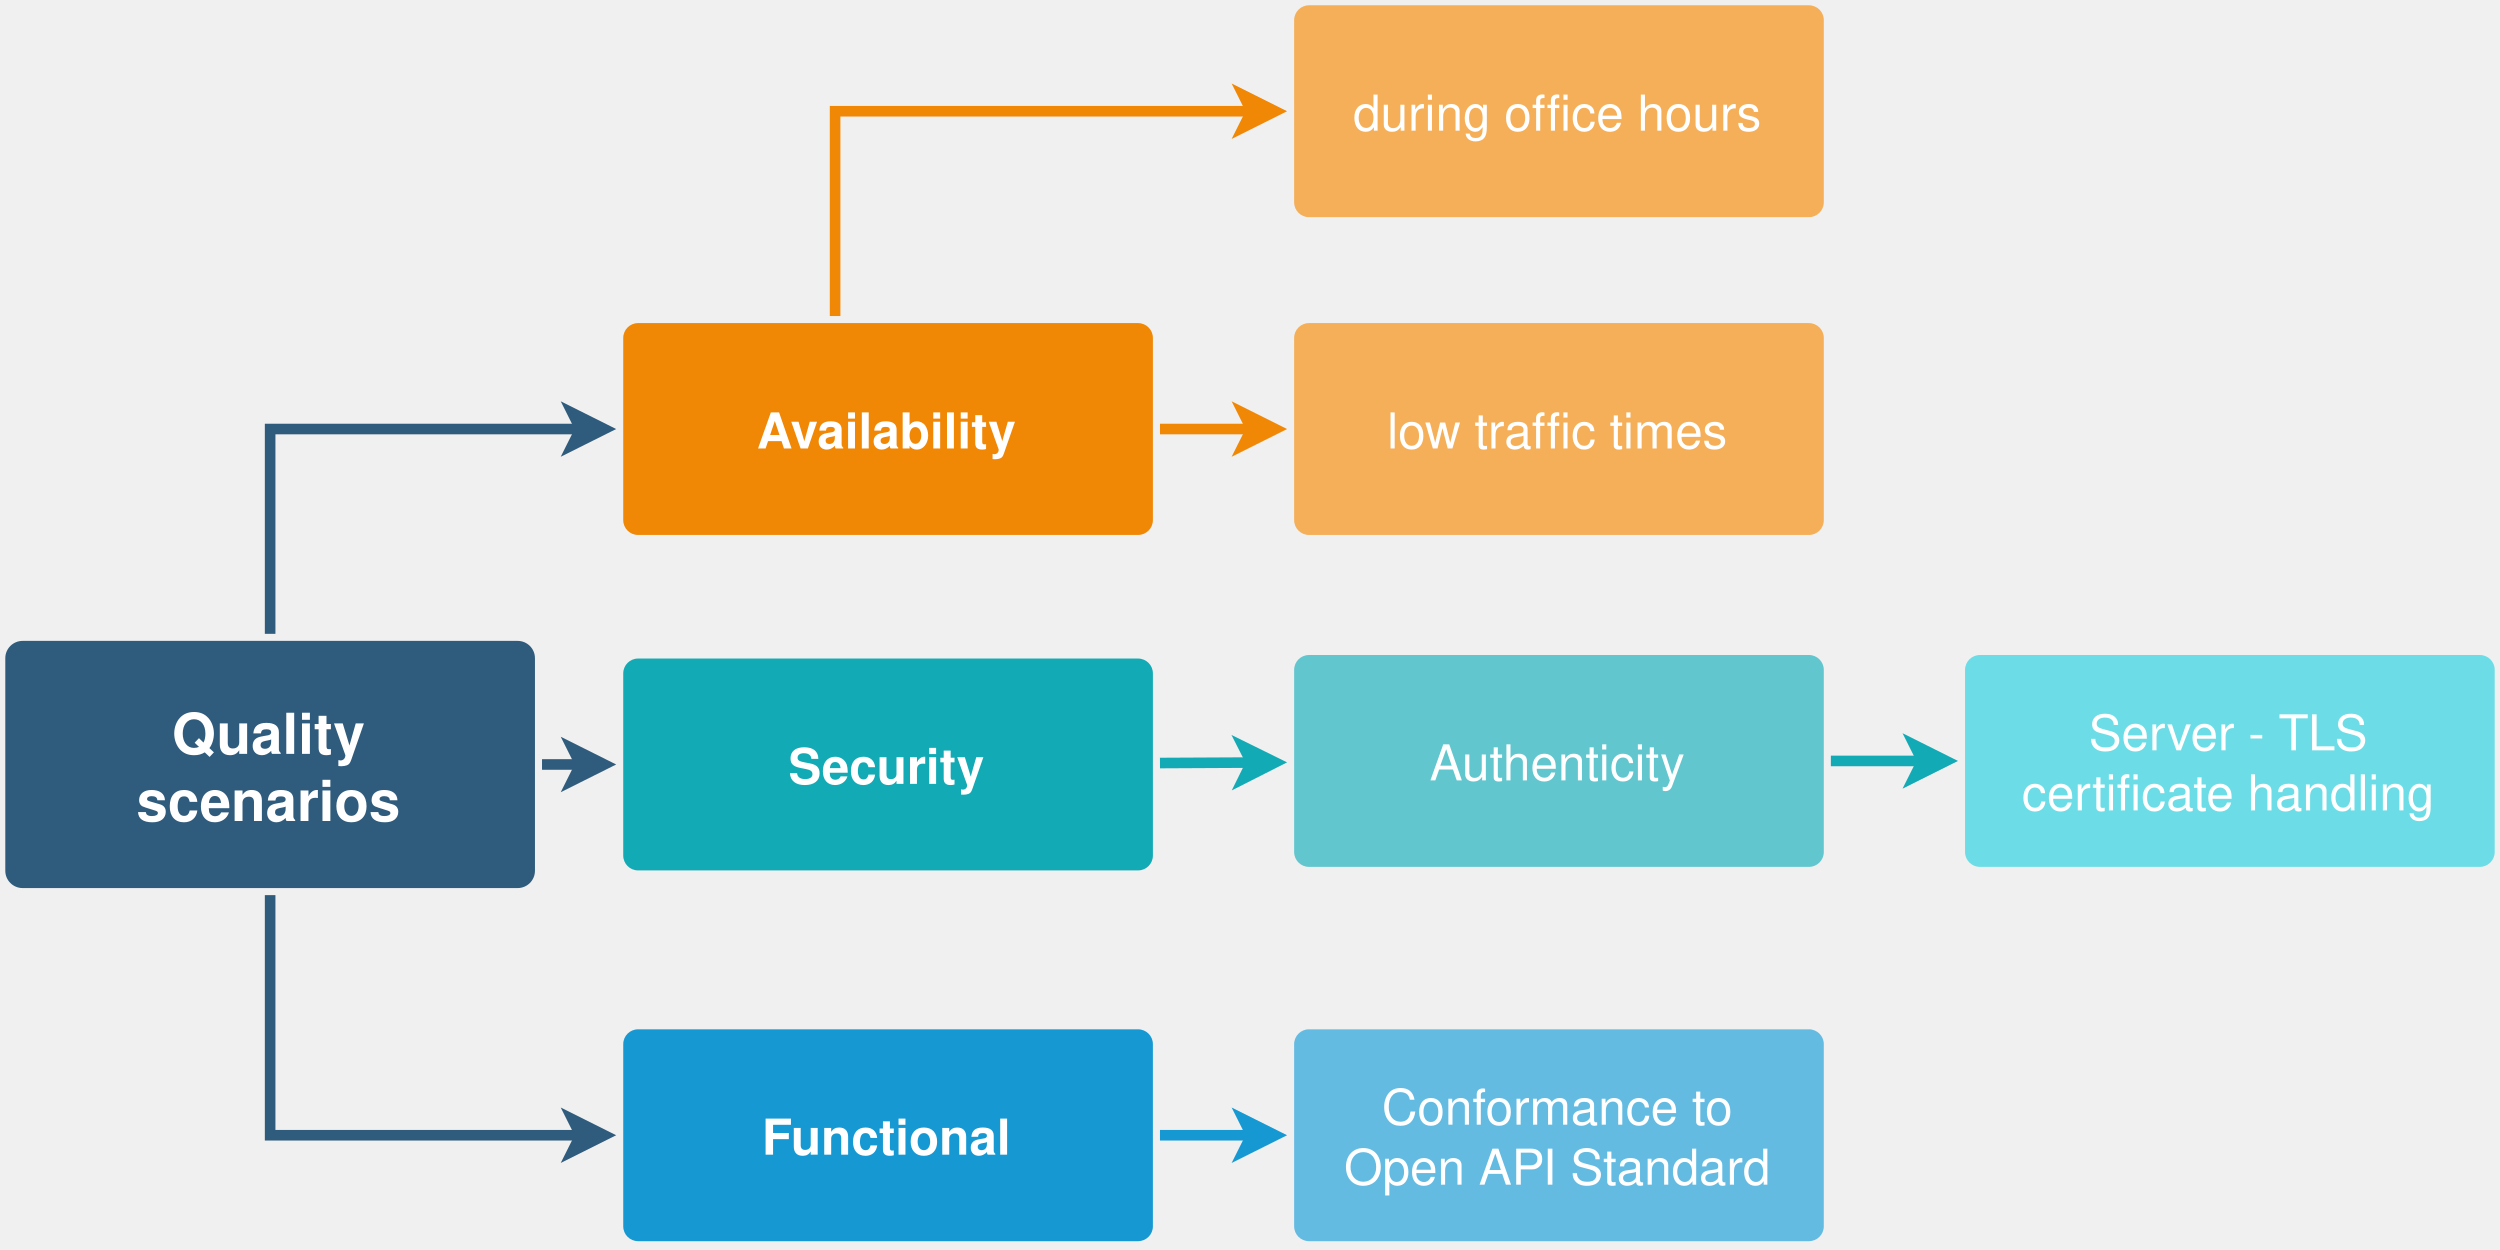
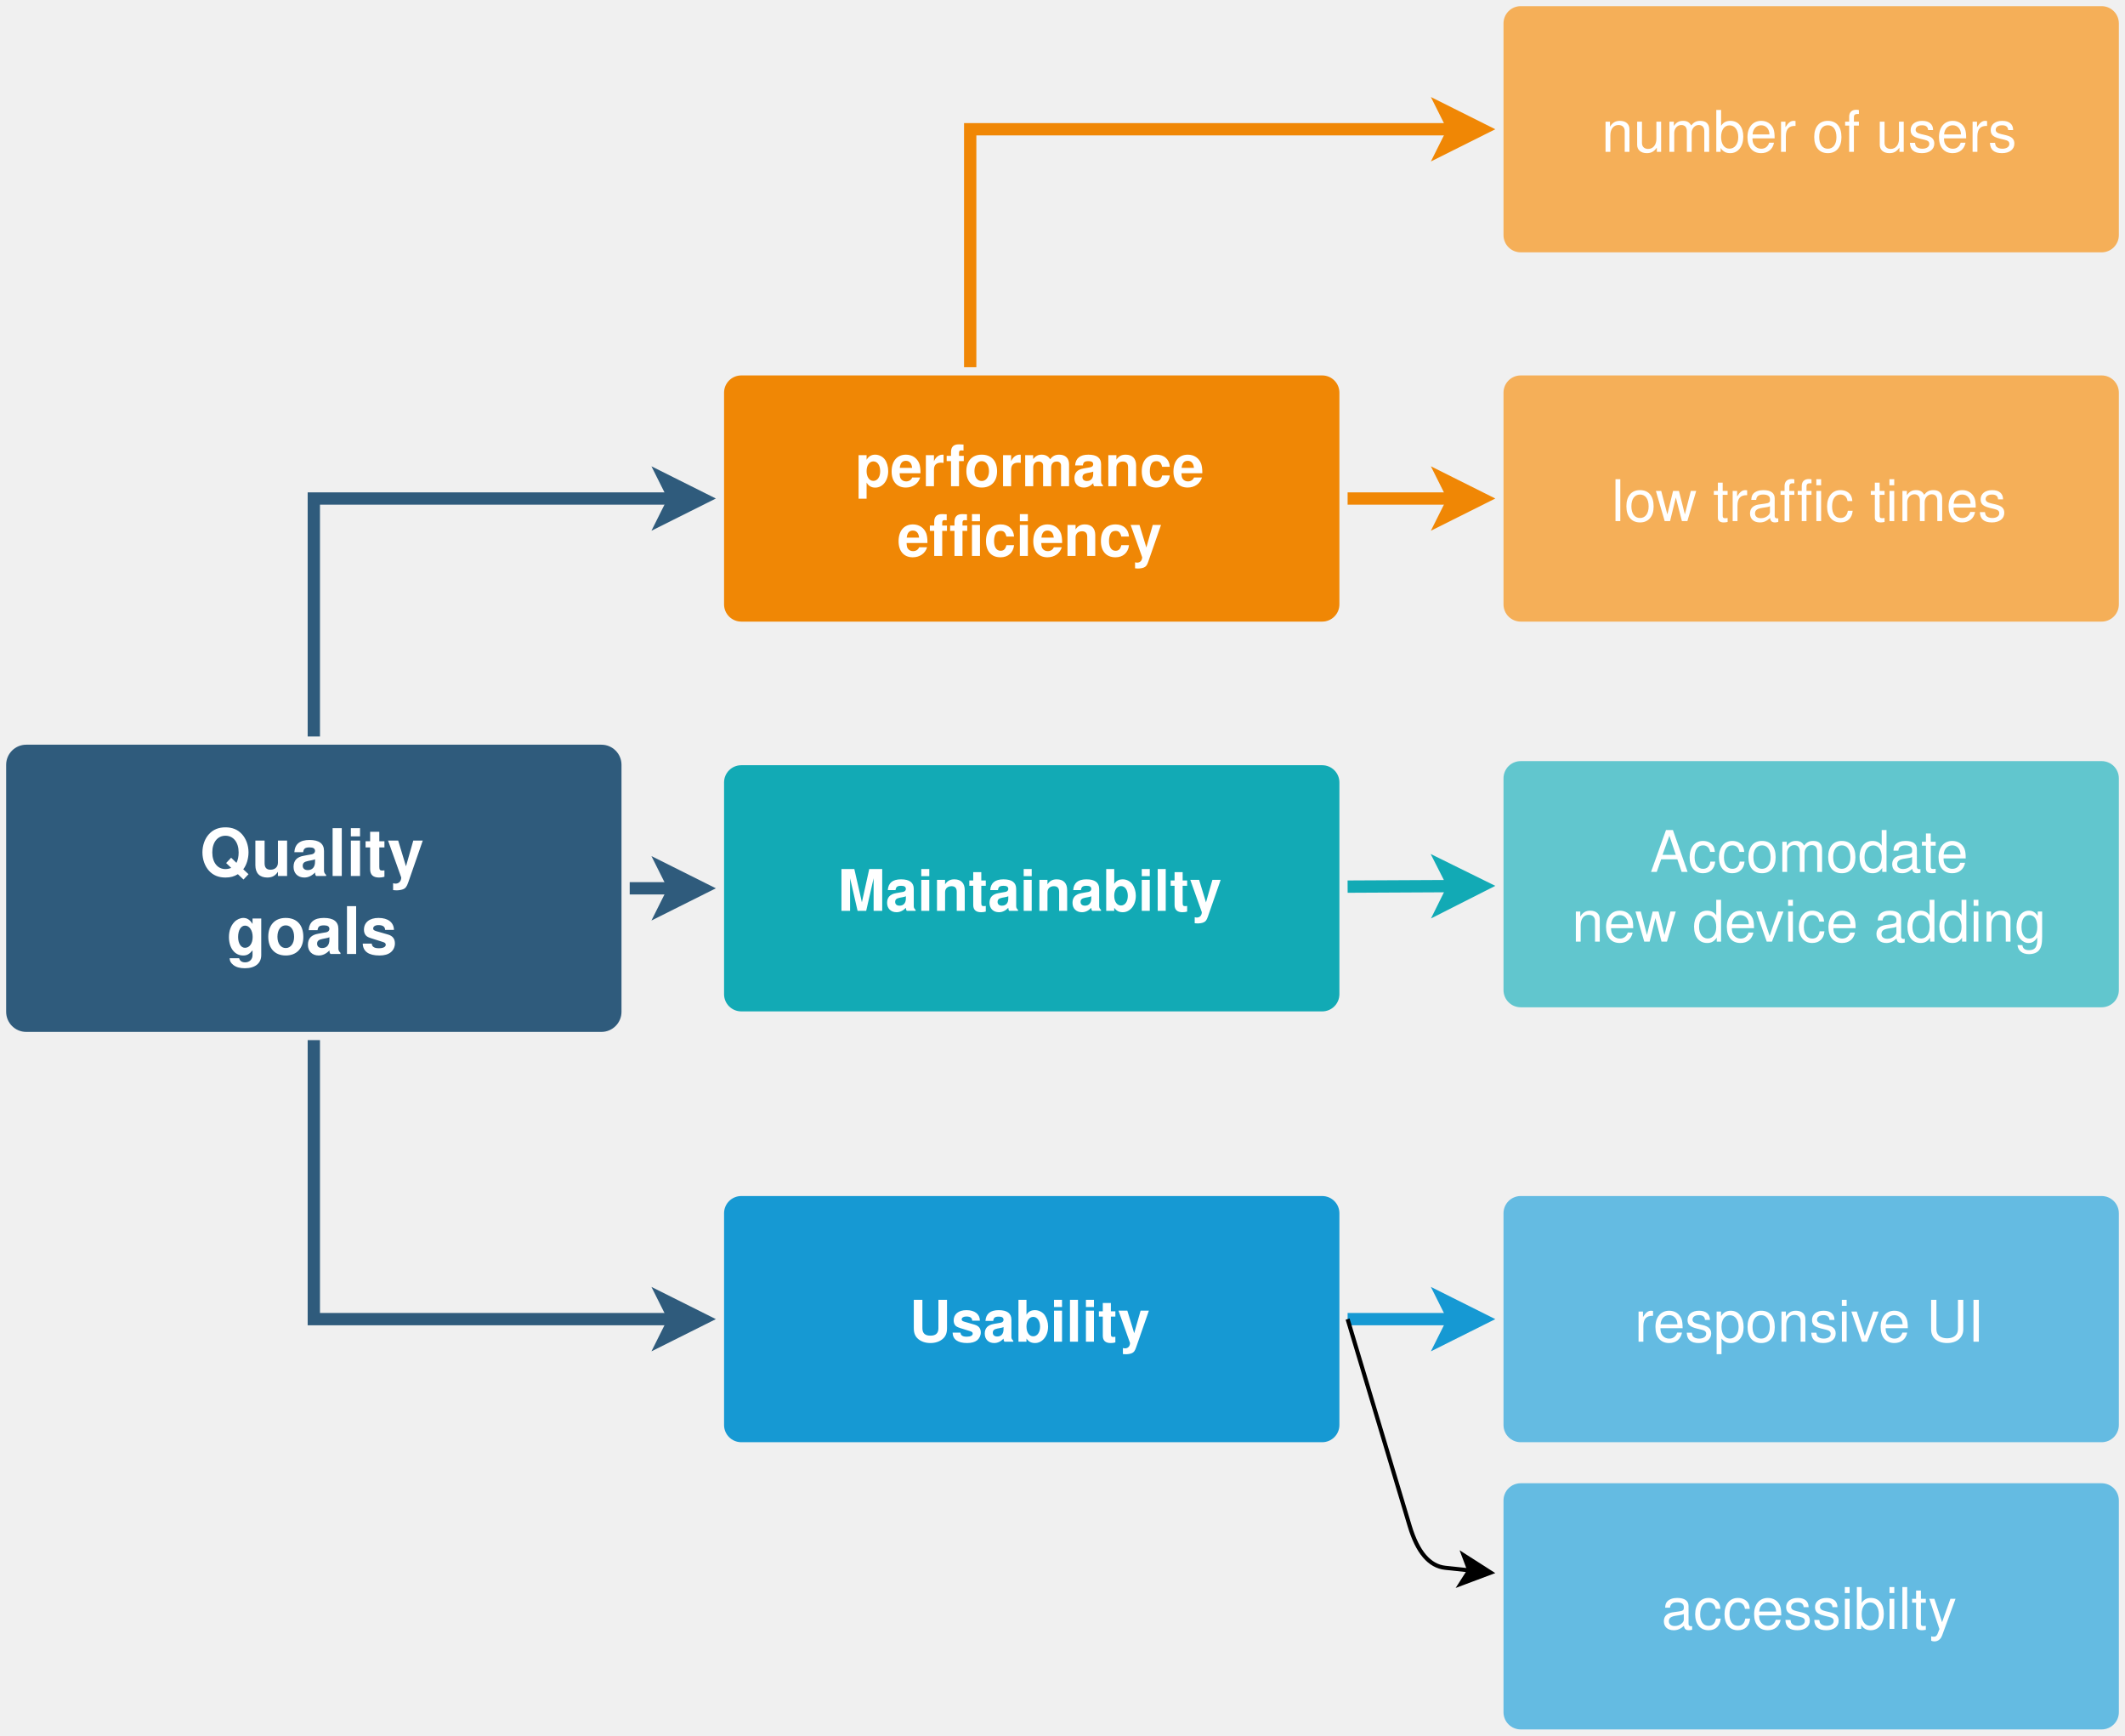
- <svg xmlns="http://www.w3.org/2000/svg" version="1.1" width="708px" height="354px" viewBox="-0.5 -0.5 708 354">
+ <svg xmlns="http://www.w3.org/2000/svg" version="1.1" width="518px" height="423px" viewBox="-0.5 -0.5 518 423" content="&lt;mxfile&gt;&lt;diagram id=&quot;6a731a19-8d31-9384-78a2-239565b7b9f0&quot; name=&quot;Page-1&quot;&gt;7Vptj9o4EP41fK3ynt2PwC7tSVfpTqvq2o8mGYKvSRw5hoX79TcmNnFidg8oDVx3I4Hi8Xji8Tx+PHYy8qfF5iMn1fIzSyEfeU66GfkPI8+L/Qj/pWDbCHxZkoKM07QRua3gif4DSugo6YqmUHcUBWO5oFVXmLCyhER0ZIRz9txVW7C8+9SKZGAJnhKS29K/aCqWSupG923FJ6DZUj36zoubijlJvmecrUr1vJKV0NQURJtRPtZLkrJnQ+Q/jvwpZ0w0d8VmCrkcVT1iTbvZC7X7LnMoxVEN4iBs2qxJvlKOq66JrR4JSHFgVJFxsWQZK0n+2EonO29BGnWw9PeqqLT+znl/sndU1udkDvlkP0pTljNuqArCxVgGsCebUex7YwHKVGskOalrmjRCpeLKToAQW4UqshIMRW3ff2esUnq14Ow76D6MEKazcBJP9zU69j5KFqwUM1LQXEL6E+RrEDQhqkI9y41U2TTpB0H4IE1WJKFlhtJQdnhDxVfp0Qdd+qb9w/uHjVnY7j0XfPvVLHxrLchi22xX0u1sZCiw1GzFE9jDQYEbxzsDrRhHQSOVQDAaK0x9BFYAPgsVOORE0HV3BhE1EbO9nmqKISRbQ6FitBS1YfkPKUAFRSluqKaNYhQv6qAbbxqLumR0rRXtZsCLsyE6bTYoeL7D/xz4/xAkY/fSkDRg9F8oid85838JGsUXt8ZjweV57N5C6J8rklOB3USK810JiIyRvLaA28LSPRWDJig6wg4eEG6HkHMuTma7C+XoXlZKcCMygOuGyjHXAhLhibIaY6kCTnGEgT/tlbzX0LYGLmDzKoZ0Hhx2Yu3r1O/ZyCk1HpZGOhk7l6Cq0AbCW1vQMGG/3yHvTG4KXsHcWdykWajHTVdc0HSPDJR8qcmcNoRxXYKQ4UsvEiyLILrR69PFUATh9VcD/0iGiC7CEBp3Ruw51BUra4kxz/ny27UREAXzOXgDIGCoiAfBdSMeWBFHXxeMF6RElmoThNHUG40dWCxoQqFMrk4FM+cudsI3RAXewMCwz4JyDCiuVJxIEMg79PzqOeMiJIvw7hcmhKHj/n7qsaeWm0kSg4NJYnjFJNE+9ShXxRynjeewBf6tauDv3PCzucENhuWGu9O44dc/6xqOKn7yWf8LFBNfmmLOOiPz3R7s40ufkcX2xuczwT7gT259b2Dn6xEyf0vpru8FH+7Na0iii+1d0ThJWMFSIuQ+2NgXlSCT4hTWVG6XHJKmcliuvUt2k0jO7UHR4lxxIUS0DIqPE1+UW0myO8jKd/4xqTceTwZZ1vp00wPy3AEfouOXMc3jvfeDF39lfQJU7JyJJAlgGnIT68otnqdZNHAg8EczQ+gMmiLHx7xjOZSQLkWhs1H9KYi+NxK9Fz8FOQjws98/NKC1x9gYw0NDqGWnZYNWuhf00r0g7IWmcUG1aqNjG4p6hpyeocZry9Cp+Wng9TDn/VB+isX2q69Gvf2ozn/8Fw==&lt;/diagram&gt;&lt;/mxfile&gt;">
  <defs />
  <g>
    <path d="M 76 179 L 76 121 L 163.9 121" fill="none" stroke="#2f5b7c" stroke-width="3" stroke-miterlimit="10" pointer-events="stroke" />
    <path d="M 170.65 121 L 161.65 125.5 L 163.9 121 L 161.65 116.5 Z" fill="#2f5b7c" stroke="#2f5b7c" stroke-width="3" stroke-miterlimit="10" pointer-events="all" />
    <path d="M 153 216 L 163.9 216" fill="none" stroke="#2f5b7c" stroke-width="3" stroke-miterlimit="10" pointer-events="stroke" />
    <path d="M 170.65 216 L 161.65 220.5 L 163.9 216 L 161.65 211.5 Z" fill="#2f5b7c" stroke="#2f5b7c" stroke-width="3" stroke-miterlimit="10" pointer-events="all" />
    <path d="M 76 253 L 76 321 L 163.9 321" fill="none" stroke="#2f5b7c" stroke-width="3" stroke-miterlimit="10" pointer-events="stroke" />
    <path d="M 170.65 321 L 161.65 325.5 L 163.9 321 L 161.65 316.5 Z" fill="#2f5b7c" stroke="#2f5b7c" stroke-width="3" stroke-miterlimit="10" pointer-events="all" />
    <rect x="1" y="181" width="150" height="70" rx="4.9" ry="4.9" fill="#2f5b7c" stroke="none" pointer-events="all" />
    <g fill="#FFFFFF" font-family="Helvetica" font-weight="bold" text-anchor="middle" font-size="16px">
      <text x="75.5" y="213">Quality</text>
-       <text x="75.5" y="232">scenarios</text>
+       <text x="75.5" y="232">goals</text>
    </g>
    <path d="M 328 321 L 353.9 321" fill="none" stroke="#1699d3" stroke-width="3" stroke-miterlimit="10" pointer-events="stroke" />
    <path d="M 360.65 321 L 351.65 325.5 L 353.9 321 L 351.65 316.5 Z" fill="#1699d3" stroke="#1699d3" stroke-width="3" stroke-miterlimit="10" pointer-events="all" />
    <rect x="176" y="291" width="150" height="60" rx="4.2" ry="4.2" fill="#1699d3" stroke="none" pointer-events="all" />
    <g fill="#FFFFFF" font-family="Helvetica" font-weight="bold" text-anchor="middle" font-size="14px">
-       <text x="250.5" y="326.5">Functional</text>
+       <text x="250.5" y="326.5">Usability</text>
    </g>
    <rect x="366" y="291" width="150" height="60" rx="4.2" ry="4.2" fill="#64bbe2" stroke="none" pointer-events="all" />
    <g fill="#FFFFFF" font-family="Helvetica" text-anchor="middle" font-size="14px">
-       <text x="440.5" y="318">Conformance to</text>
-       <text x="440.5" y="335">Open API Standard</text>
+       <text x="440.5" y="326.5">responsive UI</text>
    </g>
    <rect x="176" y="91" width="150" height="60" rx="4.2" ry="4.2" fill="#f08705" stroke="none" pointer-events="all" />
    <g fill="#FFFFFF" font-family="Helvetica" font-weight="bold" text-anchor="middle" font-size="14px">
-       <text x="250.5" y="126.5">Availability</text>
+       <text x="250.5" y="118">performance</text>
+       <text x="250.5" y="135"> efficiency</text>
    </g>
    <rect x="366" y="91" width="150" height="60" rx="4.2" ry="4.2" fill="#f5af58" stroke="none" pointer-events="all" />
    <g fill="#FFFFFF" font-family="Helvetica" text-anchor="middle" font-size="14px">
      <text x="440.5" y="126.5">low traffic times</text>
    </g>
    <path d="M 328 121 L 353.9 121" fill="none" stroke="#f08705" stroke-width="3" stroke-miterlimit="10" pointer-events="stroke" />
    <path d="M 360.65 121 L 351.65 125.5 L 353.9 121 L 351.65 116.5 Z" fill="#f08705" stroke="#f08705" stroke-width="3" stroke-miterlimit="10" pointer-events="all" />
    <rect x="366" y="1" width="150" height="60" rx="4.2" ry="4.2" fill="#f5af58" stroke="none" pointer-events="all" />
    <g fill="#FFFFFF" font-family="Helvetica" text-anchor="middle" font-size="14px">
-       <text x="440.5" y="36.5">during office hours</text>
+       <text x="440.5" y="36.5">number of users</text>
    </g>
    <path d="M 236 89 L 236 31 L 353.9 31" fill="none" stroke="#f08705" stroke-width="3" stroke-miterlimit="10" pointer-events="stroke" />
    <path d="M 360.65 31 L 351.65 35.5 L 353.9 31 L 351.65 26.5 Z" fill="#f08705" stroke="#f08705" stroke-width="3" stroke-miterlimit="10" pointer-events="all" />
    <rect x="176" y="186" width="150" height="60" rx="4.2" ry="4.2" fill="#12aab5" stroke="none" pointer-events="all" />
    <g fill="#FFFFFF" font-family="Helvetica" font-weight="bold" text-anchor="middle" font-size="14px">
-       <text x="250.5" y="221.5">Security</text>
+       <text x="250.5" y="221.5">Maintainabilty</text>
    </g>
    <rect x="366" y="185" width="150" height="60" rx="4.2" ry="4.2" fill="#61c6ce" stroke="none" pointer-events="all" />
    <g fill="#FFFFFF" font-family="Helvetica" text-anchor="middle" font-size="14px">
-       <text x="440.5" y="220.5">Authenticity</text>
+       <text x="440.5" y="212">Accomodate </text>
+       <text x="440.5" y="229">new device adding</text>
    </g>
    <path d="M 328 215.59 L 353.9 215.46" fill="none" stroke="#12aab5" stroke-width="3" stroke-miterlimit="10" pointer-events="stroke" />
    <path d="M 360.65 215.42 L 351.67 219.97 L 353.9 215.46 L 351.62 210.97 Z" fill="#12aab5" stroke="#12aab5" stroke-width="3" stroke-miterlimit="10" pointer-events="all" />
-     <rect x="556" y="185" width="150" height="60" rx="4.2" ry="4.2" fill="#6cdde6" stroke="none" pointer-events="all" />
+     <rect x="366" y="361" width="150" height="60" rx="4.2" ry="4.2" fill="#64bbe2" stroke="none" pointer-events="all" />
    <g fill="#FFFFFF" font-family="Helvetica" text-anchor="middle" font-size="14px">
-       <text x="630.5" y="212">Server - TLS </text>
-       <text x="630.5" y="229">certificate handling</text>
+       <text x="440.5" y="396.5">accessibilty</text>
    </g>
-     <path d="M 518 215 L 543.9 215" fill="none" stroke="#12aab5" stroke-width="3" stroke-miterlimit="10" pointer-events="stroke" />
-     <path d="M 550.65 215 L 541.65 219.5 L 543.9 215 L 541.65 210.5 Z" fill="#12aab5" stroke="#12aab5" stroke-width="3" stroke-miterlimit="10" pointer-events="all" />
+     <path d="M 328 321 L 343.13 371.42 Q 346 381 351.83 381.61 L 357.67 382.23" fill="none" stroke="rgb(0, 0, 0)" stroke-miterlimit="10" pointer-events="stroke" />
+     <path d="M 362.89 382.78 L 355.56 385.53 L 357.67 382.23 L 356.29 378.56 Z" fill="rgb(0, 0, 0)" stroke="rgb(0, 0, 0)" stroke-miterlimit="10" pointer-events="all" />
  </g>
</svg>
